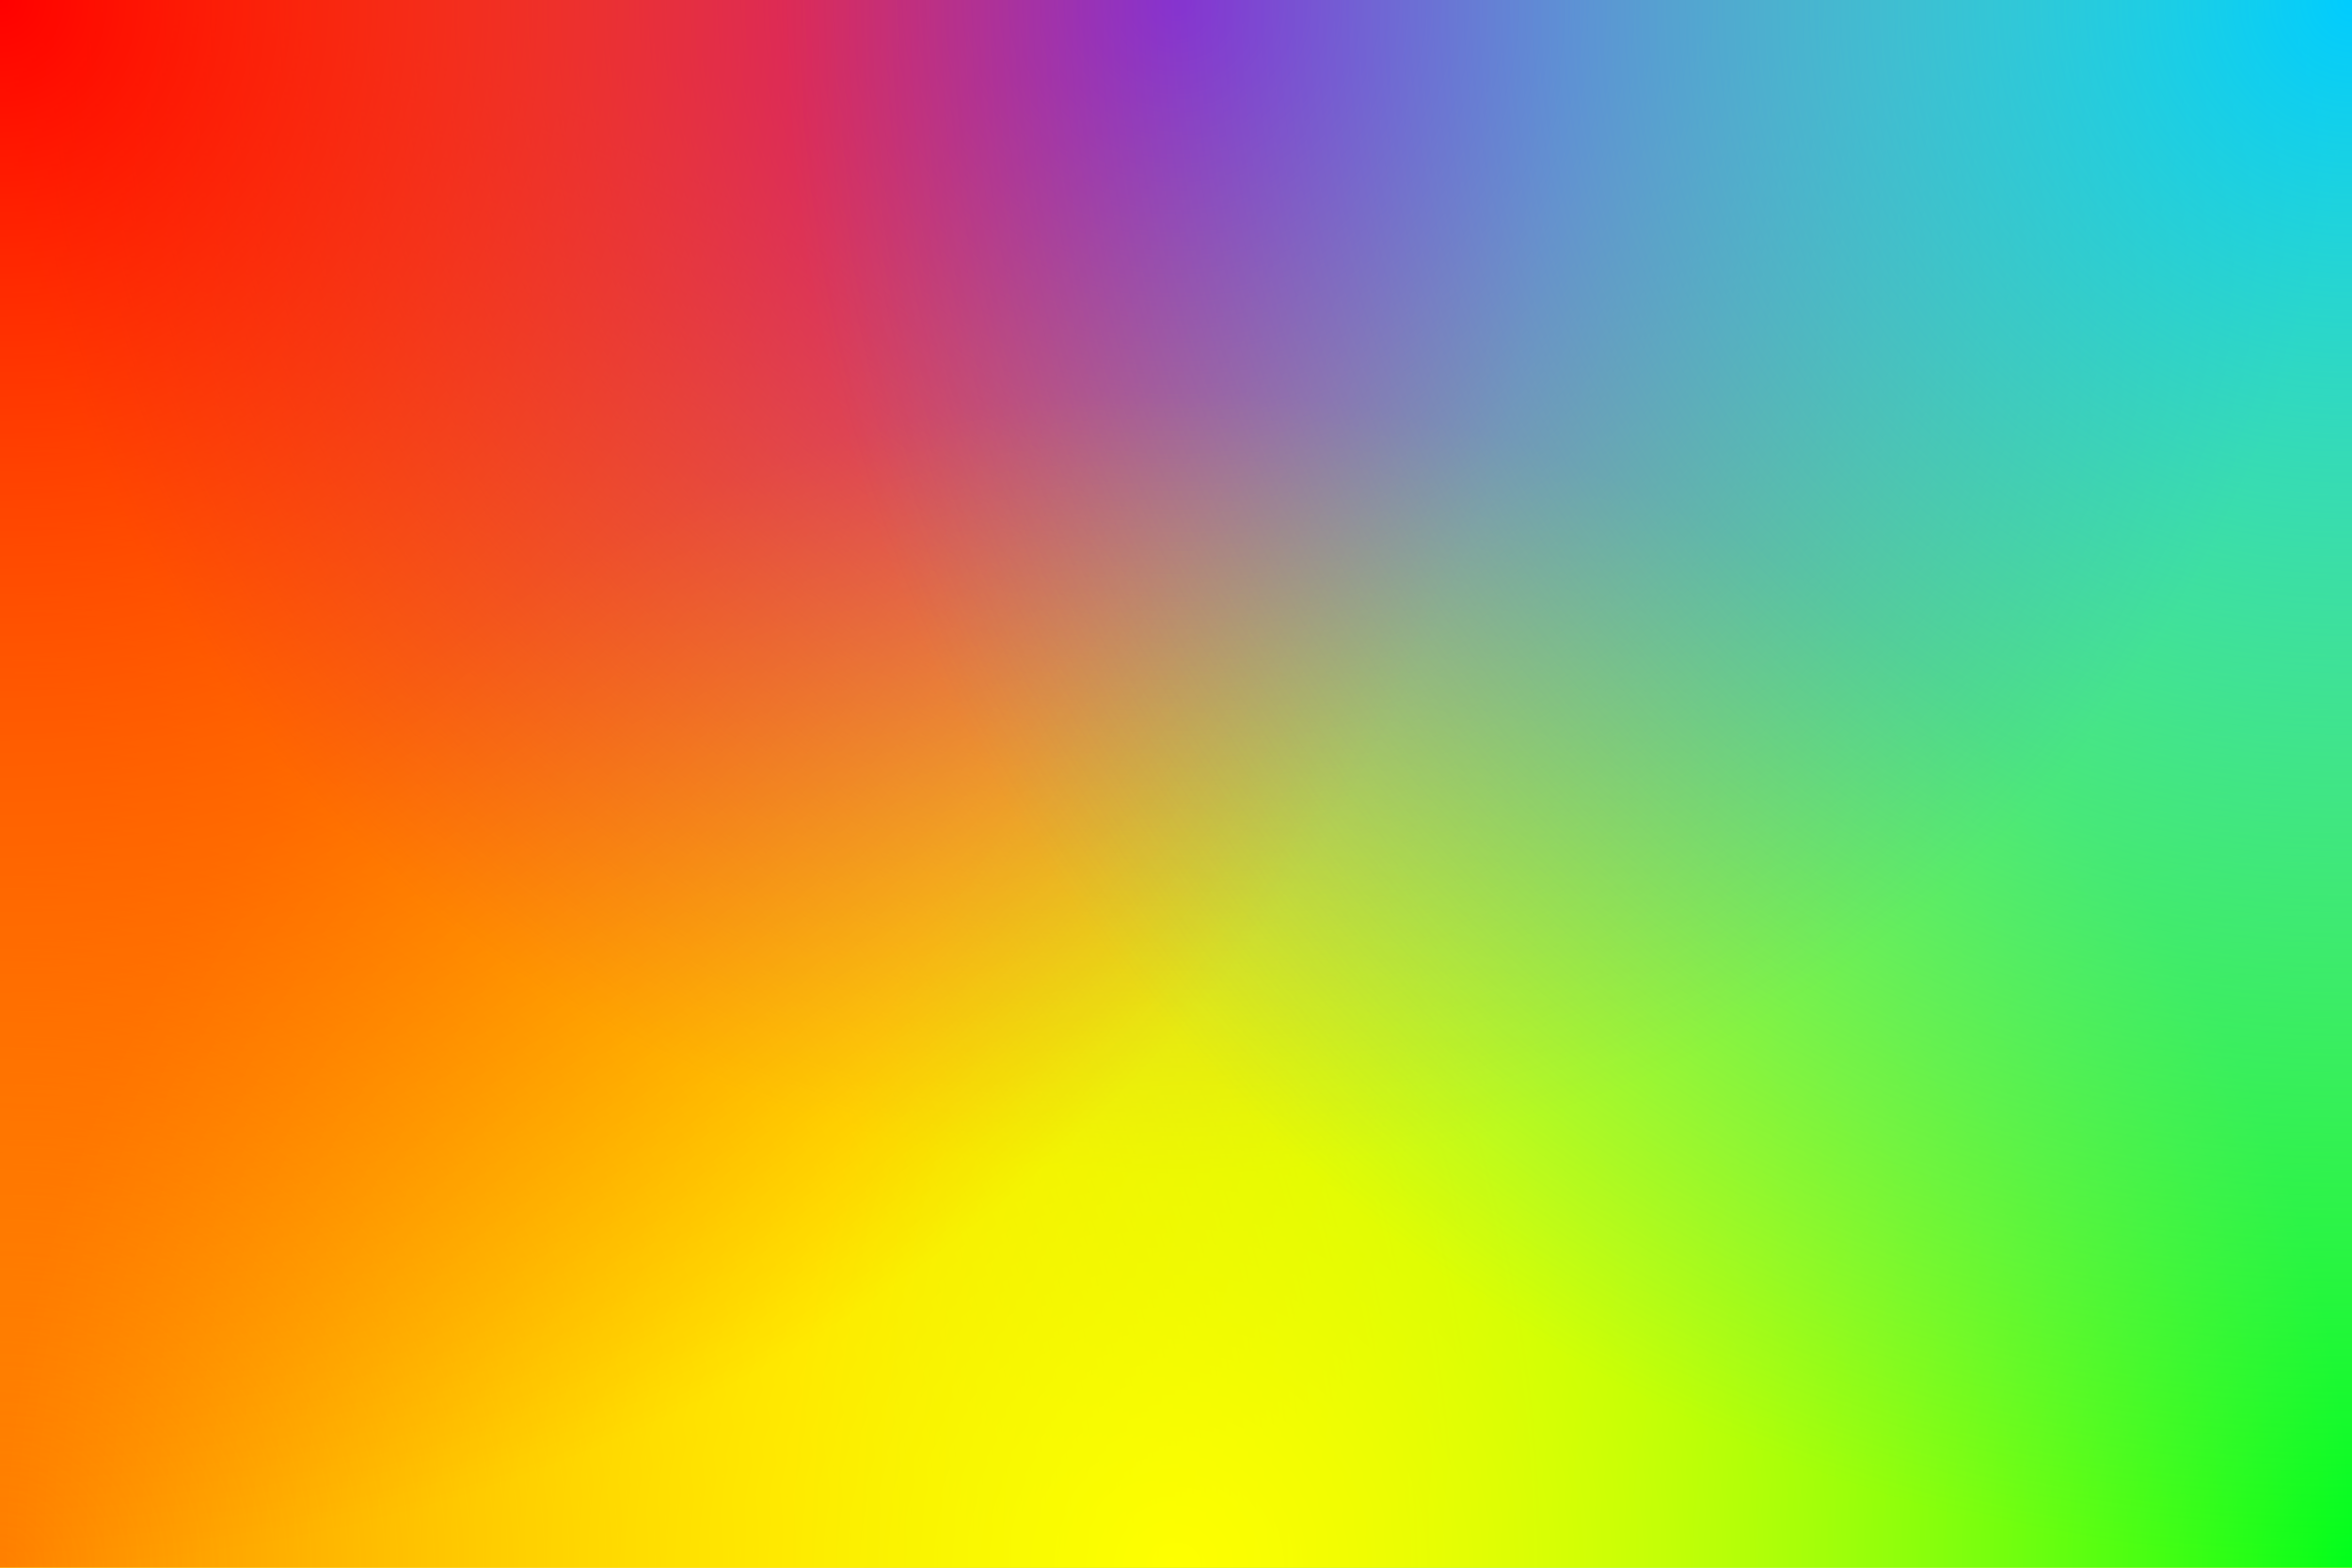
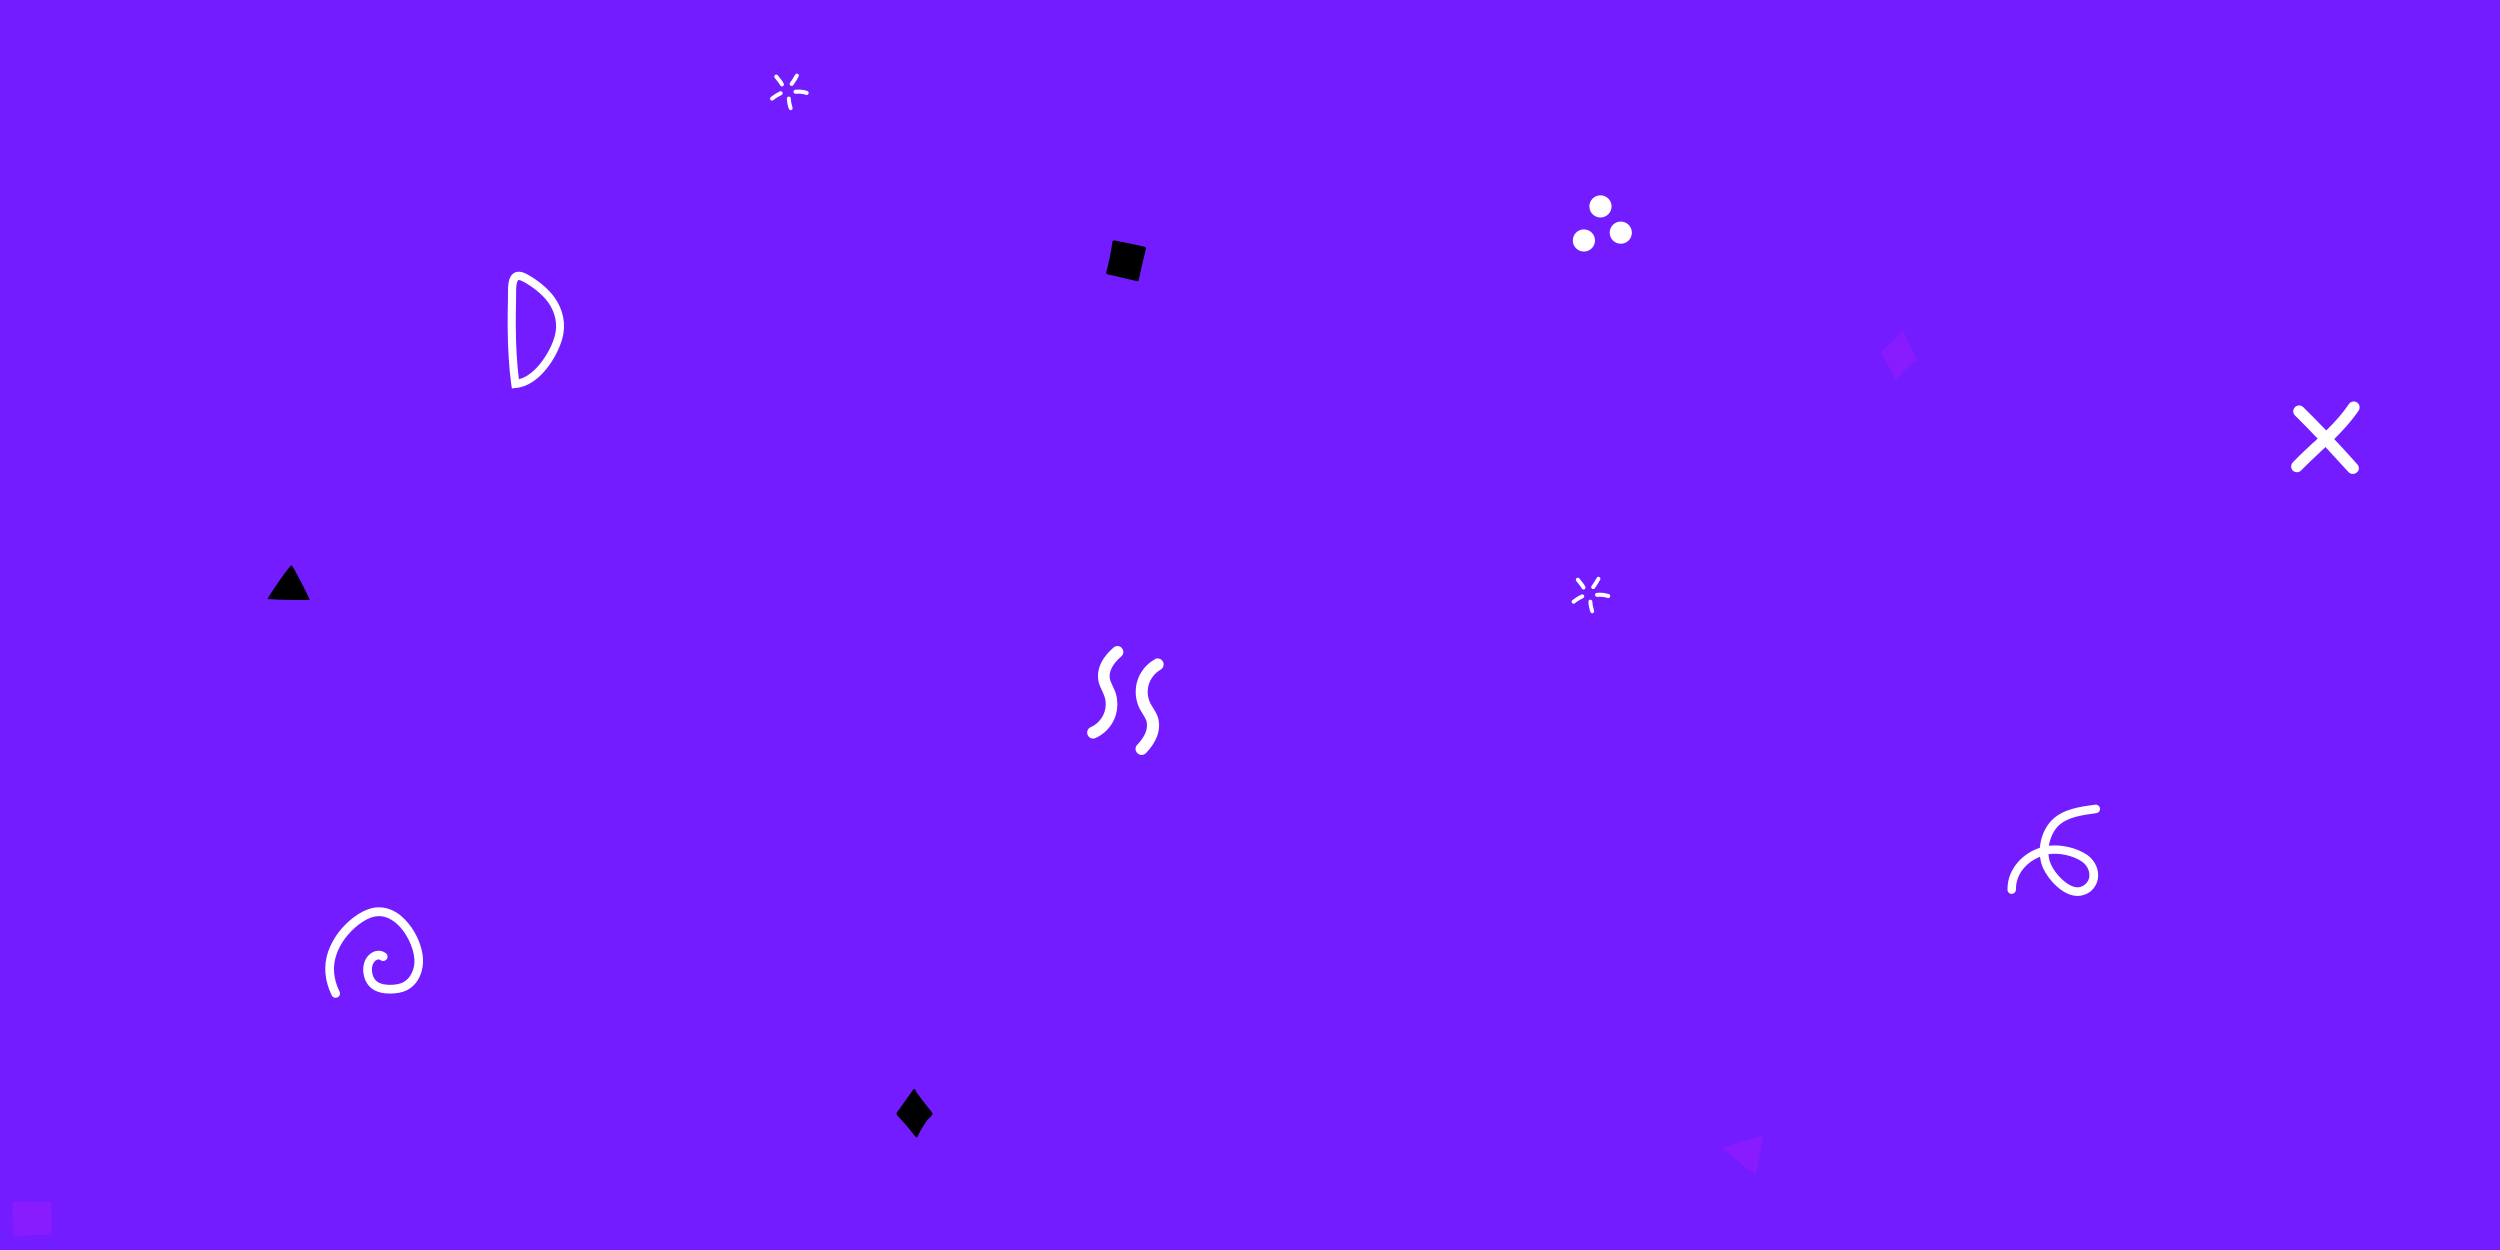
- <svg xmlns="http://www.w3.org/2000/svg" width="100%" height="100%" viewBox="0 0 1200 800">
-   <rect fill="#ffff00" width="1200" height="800" />
-   <defs>
-     <radialGradient id="a" cx="0" cy="800" r="800" gradientUnits="userSpaceOnUse">
-       <stop offset="0" stop-color="#ff8000" />
-       <stop offset="1" stop-color="#ff8000" stop-opacity="0" />
-     </radialGradient>
-     <radialGradient id="b" cx="1200" cy="800" r="800" gradientUnits="userSpaceOnUse">
-       <stop offset="0" stop-color="#00ff19" />
-       <stop offset="1" stop-color="#00ff19" stop-opacity="0" />
-     </radialGradient>
-     <radialGradient id="c" cx="600" cy="0" r="600" gradientUnits="userSpaceOnUse">
-       <stop offset="0" stop-color="#9900ff" />
-       <stop offset="1" stop-color="#9900ff" stop-opacity="0" />
-     </radialGradient>
-     <radialGradient id="d" cx="600" cy="800" r="600" gradientUnits="userSpaceOnUse">
-       <stop offset="0" stop-color="#ffff00" />
-       <stop offset="1" stop-color="#ffff00" stop-opacity="0" />
-     </radialGradient>
-     <radialGradient id="e" cx="0" cy="0" r="800" gradientUnits="userSpaceOnUse">
-       <stop offset="0" stop-color="#FF0000" />
-       <stop offset="1" stop-color="#FF0000" stop-opacity="0" />
-     </radialGradient>
-     <radialGradient id="f" cx="1200" cy="0" r="800" gradientUnits="userSpaceOnUse">
-       <stop offset="0" stop-color="#0CF" />
-       <stop offset="1" stop-color="#0CF" stop-opacity="0" />
-     </radialGradient>
-   </defs>
-   <rect fill="url(#a)" width="1200" height="800" />
-   <rect fill="url(#b)" width="1200" height="800" />
-   <rect fill="url(#c)" width="1200" height="800" />
-   <rect fill="url(#d)" width="1200" height="800" />
-   <rect fill="url(#e)" width="1200" height="800" />
-   <rect fill="url(#f)" width="1200" height="800" />
+ <svg xmlns="http://www.w3.org/2000/svg" width="521" height="260.5" viewBox="0 0 1600 800">
+   <rect fill="#731cff" width="1600" height="800" />
+   <path fill="#881cff" d="M1102.5 734.8c2.5-1.2 24.8-8.6 25.6-7.5.5.7-3.9 23.8-4.6 24.5C1123.3 752.1 1107.5 739.5 1102.5 734.8zM1226.3 229.1c0-.1-4.9-9.4-7-14.2-.1-.3-.3-1.1-.4-1.6-.1-.4-.3-.7-.6-.9-.3-.2-.6-.1-.8.1l-13.1 12.3c0 0 0 0 0 0-.2.2-.3.5-.4.8 0 .3 0 .7.2 1 .1.1 1.4 2.5 2.1 3.6 2.4 3.7 6.5 12.1 6.5 12.2.2.3.4.5.7.6.3 0 .5-.1.7-.3 0 0 1.8-2.5 2.7-3.6 1.5-1.6 3-3.2 4.6-4.7 1.2-1.2 1.6-1.4 2.1-1.6.5-.3 1.1-.5 2.5-1.9C1226.5 230.4 1226.6 229.6 1226.3 229.1zM33 770.3C33 770.3 33 770.3 33 770.3c0-.7-.5-1.2-1.2-1.2-.1 0-.3 0-.4.1-1.6.2-14.3.1-22.2 0-.3 0-.6.1-.9.4-.2.2-.4.5-.4.9 0 .2 0 4.9.1 5.9l.4 13.6c0 .3.2.6.4.9.2.2.5.3.8.3 0 0 .1 0 .1 0 7.3-.7 14.7-.9 22-.6.3 0 .7-.1.9-.3.2-.2.4-.6.4-.9C32.9 783.3 32.9 776.2 33 770.3z" />
+   <path fill="#000" d="M171.1 383.4c1.3-2.5 14.3-22 15.6-21.6.8.3 11.5 21.2 11.5 22.1C198.1 384.2 177.9 384 171.1 383.4zM596.4 711.8c-.1-.1-6.7-8.2-9.7-12.5-.2-.3-.5-1-.7-1.5-.2-.4-.4-.7-.7-.8-.3-.1-.6 0-.8.3L574 712c0 0 0 0 0 0-.2.2-.2.5-.2.9 0 .3.2.7.4.9.1.1 1.8 2.2 2.8 3.1 3.1 3.1 8.8 10.5 8.9 10.6.2.3.5.4.8.4.3 0 .5-.2.6-.5 0 0 1.2-2.8 2-4.1 1.1-1.9 2.3-3.7 3.5-5.5.9-1.4 1.3-1.7 1.7-2 .5-.4 1-.7 2.1-2.4C596.9 713.1 596.8 712.3 596.4 711.8zM727.5 179.9C727.5 179.9 727.5 179.9 727.5 179.9c.6.2 1.3-.2 1.4-.8 0-.1 0-.2 0-.4.2-1.4 2.8-12.6 4.5-19.5.1-.3 0-.6-.2-.8-.2-.3-.5-.4-.8-.5-.2 0-4.7-1.1-5.7-1.3l-13.4-2.7c-.3-.1-.7 0-.9.2-.2.2-.4.4-.5.6 0 0 0 .1 0 .1-.8 6.5-2.2 13.1-3.9 19.4-.1.3 0 .6.2.9.2.3.5.4.8.5C714.8 176.9 721.7 178.5 727.5 179.9zM728.5 178.1c-.1-.1-.2-.2-.4-.2C728.3 177.9 728.4 178 728.5 178.1z" />
+   <g fill="#FFF">
+     <path d="M699.6 472.7c-1.5 0-2.8-.8-3.5-2.3-.8-1.9 0-4.2 1.9-5 3.7-1.6 6.8-4.7 8.4-8.5 1.6-3.8 1.7-8.1.2-11.9-.3-.9-.8-1.8-1.2-2.8-.8-1.7-1.8-3.7-2.3-5.9-.9-4.1-.2-8.6 2-12.8 1.7-3.1 4.1-6.1 7.6-9.1 1.6-1.4 4-1.2 5.3.4 1.4 1.6 1.2 4-.4 5.3-2.8 2.5-4.7 4.7-5.9 7-1.4 2.6-1.9 5.3-1.3 7.6.3 1.4 1 2.8 1.7 4.3.5 1.1 1 2.2 1.5 3.3 2.1 5.6 2 12-.3 17.6-2.3 5.5-6.8 10.1-12.3 12.5C700.6 472.6 700.1 472.7 699.6 472.7zM740.4 421.4c1.5-.2 3 .5 3.8 1.9 1.1 1.8.4 4.2-1.4 5.3-3.7 2.1-6.4 5.6-7.6 9.5-1.2 4-.8 8.4 1.1 12.1.4.9 1 1.7 1.6 2.7 1 1.7 2.2 3.5 3 5.7 1.4 4 1.2 8.7-.6 13.2-1.4 3.4-3.5 6.6-6.8 10.1-1.5 1.6-3.9 1.7-5.5.2-1.6-1.4-1.7-3.9-.2-5.4 2.6-2.8 4.3-5.3 5.3-7.7 1.1-2.8 1.3-5.6.5-7.9-.5-1.3-1.3-2.7-2.2-4.1-.6-1-1.3-2.1-1.9-3.2-2.8-5.4-3.4-11.9-1.7-17.8 1.8-5.9 5.8-11 11.2-14C739.4 421.6 739.9 421.4 740.4 421.4zM261.3 590.9c5.7 6.8 9 15.7 9.4 22.4.5 7.3-2.4 16.4-10.2 20.4-3 1.5-6.7 2.2-11.2 2.2-7.9-.1-12.9-2.9-15.4-8.4-2.1-4.7-2.3-11.4 1.8-15.9 3.2-3.5 7.8-4.1 11.2-1.6 1.2.9 1.5 2.7.6 3.9-.9 1.2-2.7 1.5-3.9.6-1.8-1.3-3.6.6-3.8.8-2.4 2.6-2.1 7-.8 9.9 1.5 3.4 4.7 5 10.4 5.1 3.6 0 6.4-.5 8.6-1.6 4.7-2.4 7.7-8.6 7.2-15-.5-7.3-5.3-18.2-13-23.9-4.2-3.1-8.5-4.1-12.9-3.1-3.1.7-6.2 2.4-9.7 5-6.6 5.1-11.7 11.8-14.2 19-2.7 7.7-2.1 15.8 1.9 23.9.7 1.4.1 3.1-1.3 3.7-1.4.7-3.1.1-3.7-1.3-4.6-9.4-5.4-19.2-2.2-28.2 2.9-8.2 8.6-15.9 16.1-21.6 4.1-3.1 8-5.1 11.8-6 6-1.4 12 0 17.5 4C257.6 586.9 259.6 588.8 261.3 590.9z" />
+     <circle cx="1013.7" cy="153.9" r="7.1" />
+     <circle cx="1024.3" cy="132.1" r="7.1" />
+     <circle cx="1037.3" cy="148.9" r="7.1" />
+     <path d="M1508.7 297.2c-4.8-5.4-9.7-10.8-14.8-16.2 5.6-5.6 11.1-11.5 15.6-18.2 1.2-1.7.7-4.1-1-5.2-1.7-1.2-4.1-.7-5.2 1-4.2 6.2-9.1 11.6-14.5 16.9-4.8-5-9.7-10-14.7-14.9-1.5-1.5-3.9-1.5-5.3 0-1.5 1.5-1.5 3.9 0 5.3 4.9 4.8 9.7 9.8 14.5 14.8-1.1 1.1-2.3 2.2-3.5 3.2-4.1 3.8-8.4 7.8-12.4 12-1.4 1.5-1.4 3.8 0 5.3 0 0 0 0 0 0 1.5 1.4 3.9 1.4 5.3-.1 3.9-4 8.1-7.9 12.1-11.7 1.2-1.1 2.3-2.2 3.5-3.3 4.9 5.3 9.8 10.6 14.6 15.9.1.1.1.1.2.2 1.4 1.4 3.7 1.5 5.2.2C1510 301.2 1510.1 298.8 1508.7 297.2zM327.6 248.6l-.4-2.6c-1.5-11.1-2.2-23.2-2.3-37 0-5.5 0-11.5.2-18.5 0-.7 0-1.5 0-2.3 0-5 0-11.2 3.9-13.5 2.2-1.3 5.1-1 8.5.9 5.7 3.1 13.2 8.7 17.5 14.9 5.5 7.8 7.3 16.9 5 25.7-3.2 12.3-15 31-30 32.1L327.6 248.6zM332.1 179.2c-.2 0-.3 0-.4.1-.1.1-.7.5-1.1 2.7-.3 1.9-.3 4.2-.3 6.3 0 .8 0 1.7 0 2.4-.2 6.9-.2 12.8-.2 18.3.1 12.5.7 23.5 2 33.7 11-2.7 20.4-18.1 23-27.8 1.9-7.2.4-14.8-4.2-21.3l0 0C347 188.1 340 183 335 180.3 333.6 179.5 332.6 179.2 332.1 179.2zM516.3 60.8c-.1 0-.2 0-.4-.1-2.4-.7-4-.9-6.7-.7-.7 0-1.3-.5-1.4-1.2 0-.7.5-1.3 1.2-1.4 3.1-.2 4.9 0 7.6.8.7.2 1.1.9.9 1.6C517.3 60.4 516.8 60.8 516.3 60.8zM506.1 70.5c-.5 0-1-.3-1.2-.8-.8-2.1-1.2-4.3-1.3-6.6 0-.7.5-1.3 1.2-1.3.7 0 1.3.5 1.3 1.2.1 2 .5 3.9 1.1 5.8.2.7-.1 1.4-.8 1.6C506.4 70.5 506.2 70.5 506.1 70.5zM494.1 64.4c-.4 0-.8-.2-1-.5-.4-.6-.3-1.4.2-1.8 1.8-1.4 3.7-2.6 5.8-3.6.6-.3 1.4 0 1.7.6.3.6 0 1.4-.6 1.7-1.9.9-3.7 2-5.3 3.3C494.7 64.3 494.4 64.4 494.1 64.4zM500.5 55.3c-.5 0-.9-.3-1.2-.7-.5-1-1.2-1.9-2.4-3.4-.3-.4-.7-.9-1.1-1.4-.4-.6-.3-1.4.2-1.8.6-.4 1.4-.3 1.8.2.4.5.8 1 1.1 1.4 1.3 1.6 2.1 2.6 2.7 3.9.3.6 0 1.4-.6 1.7C500.9 55.3 500.7 55.3 500.5 55.3zM506.7 55c-.3 0-.5-.1-.8-.2-.6-.4-.7-1.2-.3-1.8 1.2-1.7 2.3-3.4 3.3-5.2.3-.6 1.1-.9 1.7-.5.6.3.9 1.1.5 1.7-1 1.9-2.2 3.8-3.5 5.6C507.4 54.8 507.1 55 506.7 55zM1029.3 382.8c-.1 0-.2 0-.4-.1-2.4-.7-4-.9-6.7-.7-.7 0-1.3-.5-1.4-1.2 0-.7.5-1.3 1.2-1.4 3.1-.2 4.9 0 7.6.8.7.2 1.1.9.9 1.6C1030.3 382.4 1029.8 382.8 1029.3 382.8zM1019.1 392.5c-.5 0-1-.3-1.2-.8-.8-2.1-1.2-4.3-1.3-6.6 0-.7.5-1.3 1.2-1.3.7 0 1.3.5 1.3 1.2.1 2 .5 3.9 1.1 5.8.2.7-.1 1.4-.8 1.6C1019.4 392.5 1019.2 392.5 1019.1 392.5zM1007.1 386.4c-.4 0-.8-.2-1-.5-.4-.6-.3-1.4.2-1.8 1.8-1.4 3.7-2.6 5.8-3.6.6-.3 1.4 0 1.7.6.3.6 0 1.4-.6 1.7-1.9.9-3.7 2-5.3 3.3C1007.7 386.3 1007.4 386.4 1007.1 386.4zM1013.5 377.3c-.5 0-.9-.3-1.2-.7-.5-1-1.2-1.9-2.4-3.4-.3-.4-.7-.9-1.1-1.4-.4-.6-.3-1.4.2-1.8.6-.4 1.4-.3 1.8.2.4.5.8 1 1.1 1.4 1.3 1.6 2.1 2.6 2.7 3.9.3.6 0 1.4-.6 1.7C1013.9 377.3 1013.7 377.3 1013.5 377.3zM1019.7 377c-.3 0-.5-.1-.8-.2-.6-.4-.7-1.2-.3-1.8 1.2-1.7 2.3-3.4 3.3-5.2.3-.6 1.1-.9 1.7-.5.6.3.9 1.1.5 1.7-1 1.9-2.2 3.8-3.5 5.6C1020.4 376.8 1020.1 377 1019.7 377zM1329.7 573.4c-1.4 0-2.9-.2-4.5-.7-8.4-2.7-16.6-12.7-18.7-20-.4-1.4-.7-2.9-.9-4.4-8.1 3.3-15.5 10.6-15.4 21 0 1.5-1.2 2.7-2.7 2.8 0 0 0 0 0 0-1.5 0-2.7-1.2-2.7-2.7-.1-6.7 2.4-12.9 7-18 3.6-4 8.4-7.1 13.7-8.8.5-6.5 3.1-12.9 7.4-17.4 7-7.4 18.2-8.9 27.3-10.1l.7-.1c1.5-.2 2.9.9 3.1 2.3.2 1.5-.9 2.9-2.3 3.1l-.7.1c-8.6 1.2-18.4 2.5-24 8.4-3 3.2-5 7.7-5.7 12.4 7.9-1 17.7 1.3 24.3 5.7 4.3 2.9 7.1 7.8 7.2 12.7.2 4.3-1.7 8.3-5.2 11.1C1335.2 572.4 1332.6 573.4 1329.7 573.4zM1311 546.7c.1 1.5.4 3 .8 4.4 1.7 5.8 8.7 14.2 15.1 16.3 2.8.9 5.1.5 7.2-1.1 2.7-2.1 3.2-4.8 3.1-6.6-.1-3.2-2-6.4-4.8-8.3C1326.7 547.5 1317.7 545.6 1311 546.7z" />
+   </g>
</svg>
